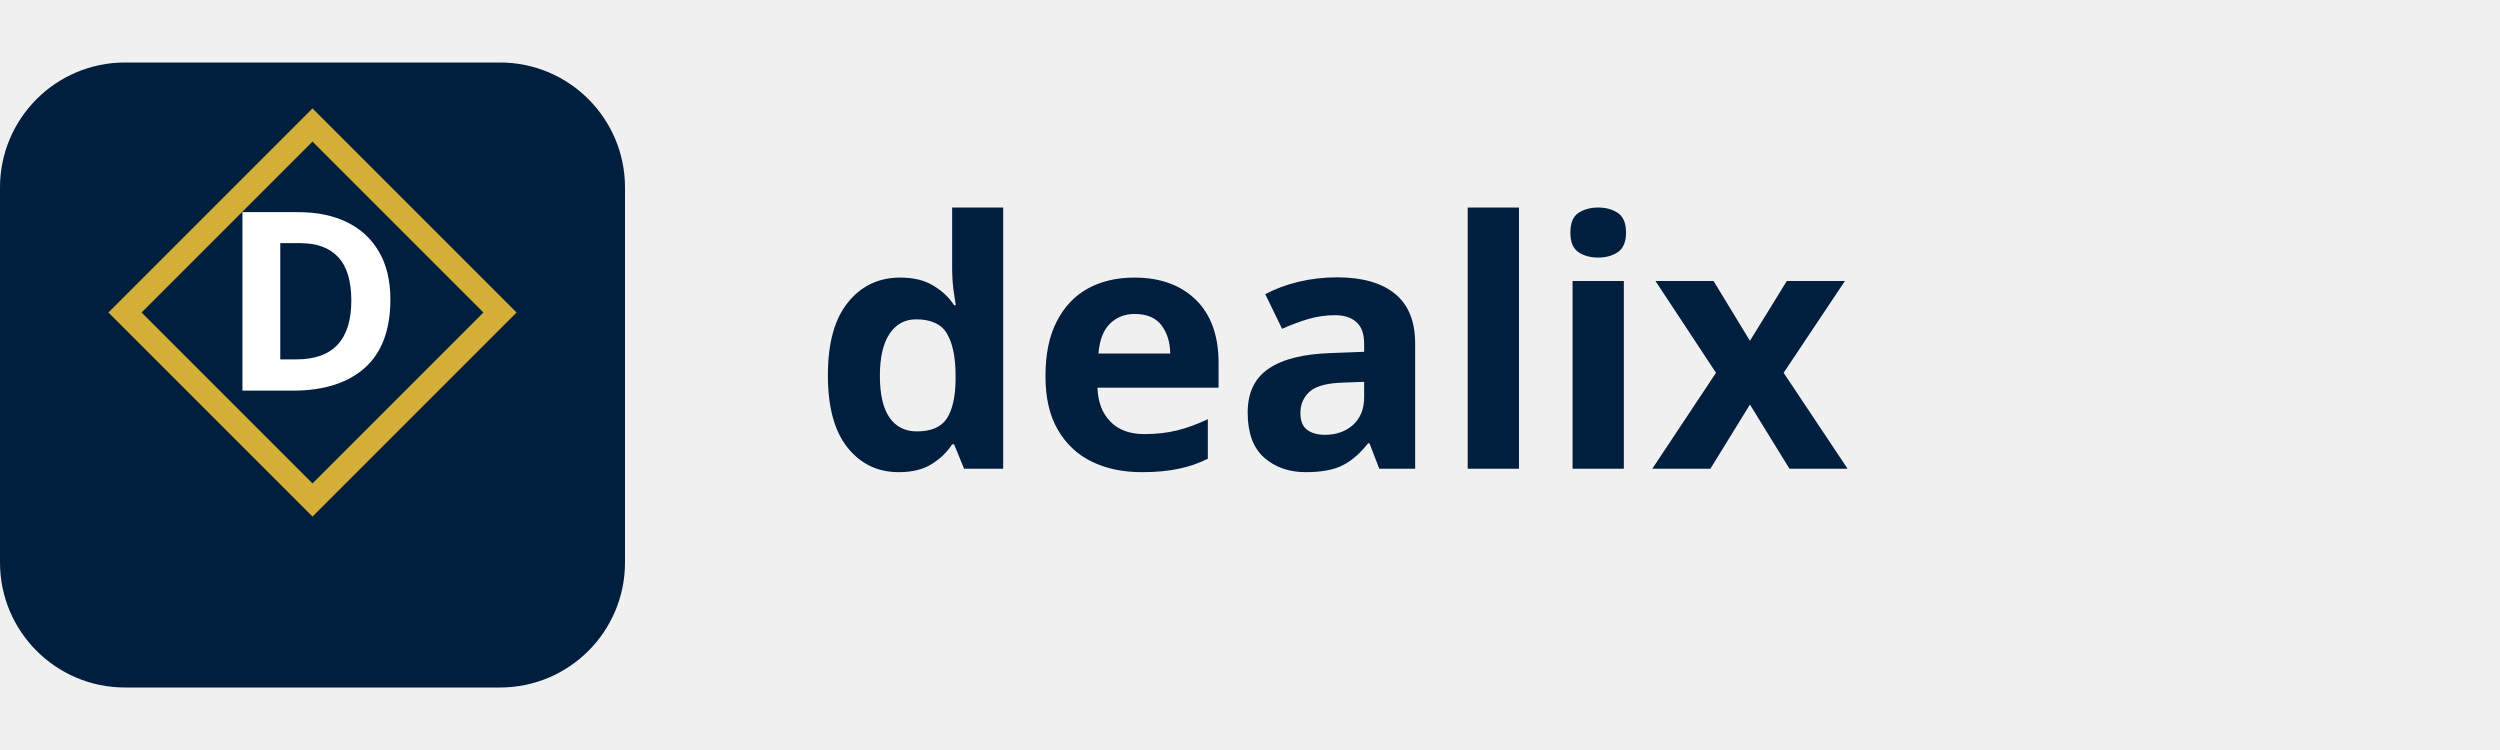
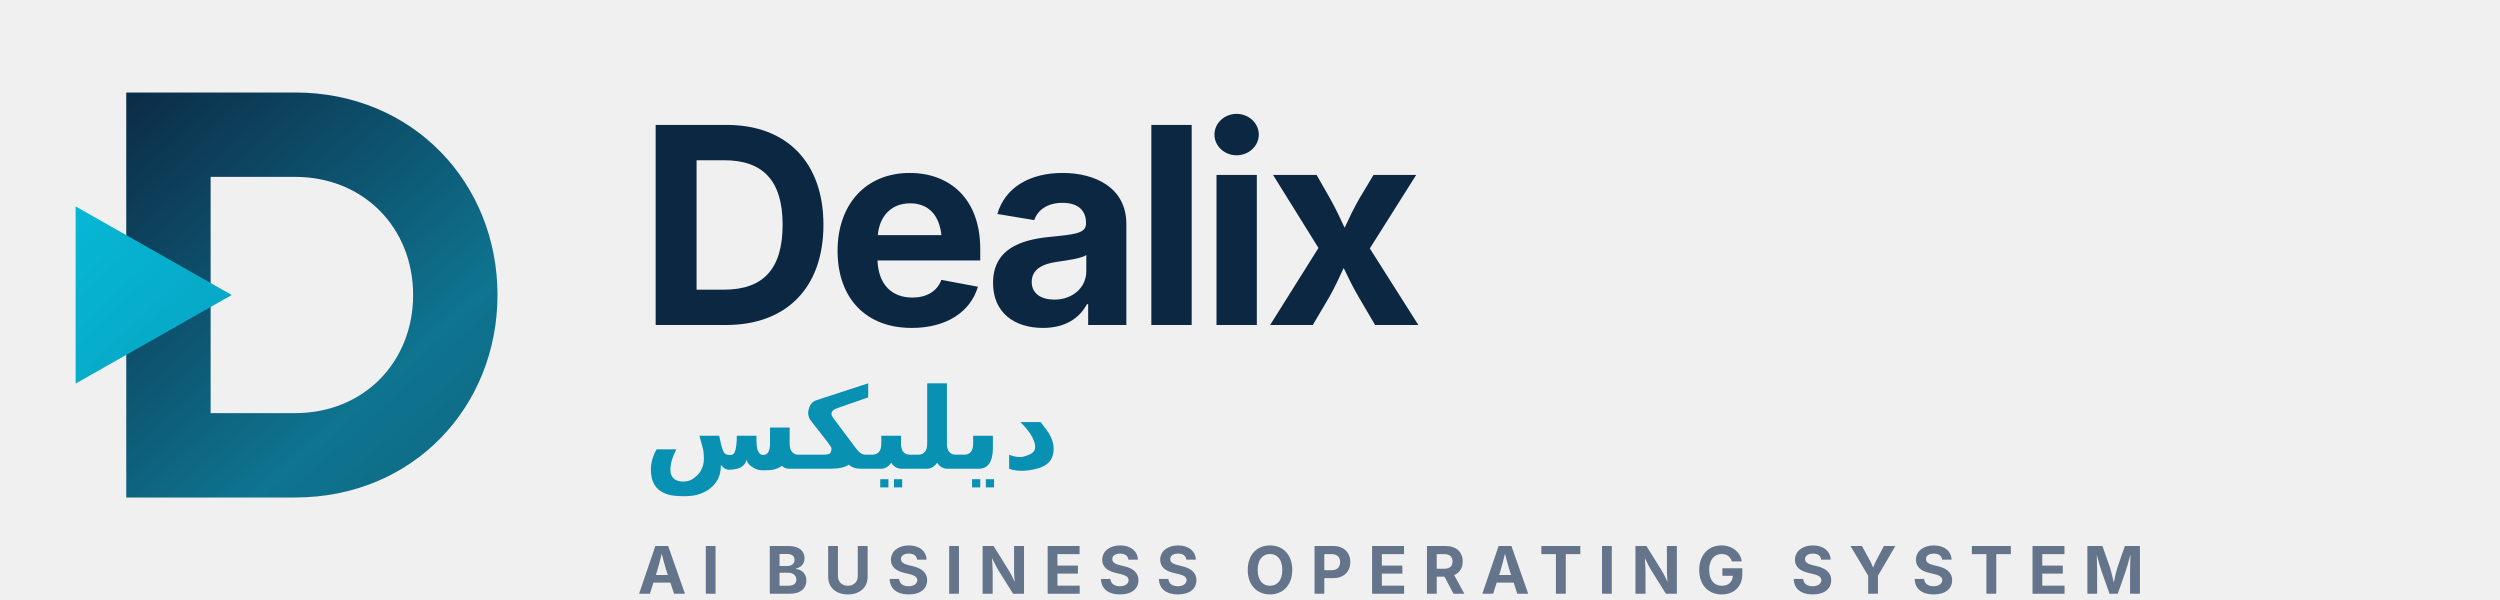
- <svg xmlns="http://www.w3.org/2000/svg" width="160" height="48" viewBox="0 0 160 48" fill="none">
-   <rect width="40" height="40" rx="8" fill="#001F3F" y="4" />
-   <path d="M20 8L32 20L20 32L8 20L20 8Z" fill="none" stroke="#D4AF37" stroke-width="1.5" />
-   <text x="20" y="25" text-anchor="middle" font-family="Poppins, sans-serif" font-weight="700" font-size="16" fill="#FFFFFF">D</text>
-   <text x="52" y="30" font-family="Poppins, sans-serif" font-weight="700" font-size="22" fill="#001F3F">dealix</text>
+ <svg xmlns="http://www.w3.org/2000/svg" viewBox="0 0 400 96" width="400" height="96" role="img" aria-label="Dealix — AI Business Operating System">
+   <defs>
+     <linearGradient id="dealix-d" x1="8" y1="8" x2="80" y2="88" gradientUnits="userSpaceOnUse">
+       <stop offset="0" stop-color="#0C2742" />
+       <stop offset="0.45" stop-color="#0E7490" />
+       <stop offset="1" stop-color="#164E63" />
+     </linearGradient>
+     <linearGradient id="dealix-signal" x1="0" y1="30" x2="34" y2="66" gradientUnits="userSpaceOnUse">
+       <stop offset="0" stop-color="#06B6D4" />
+       <stop offset="1" stop-color="#0891B2" />
+     </linearGradient>
+   </defs>
+   <g transform="translate(4 4) scale(1.35)">
+     <path fill="url(#dealix-d)" fill-rule="evenodd" clip-rule="evenodd" d="M12 8h20c14 0 24 10.75 24 24S46 56 32 56H12V8Zm10 10v28h10c8.2 0 14-6.1 14-14s-5.8-14-14-14H22Z" />
+     <path d="M6 21.5 24.5 32 6 42.5Z" fill="url(#dealix-signal)" />
+   </g>
+   <g transform="translate(102 13)">
+     <text x="0" y="39" font-family="Inter, Arial, sans-serif" font-size="44" font-weight="750" letter-spacing="-1.5" fill="#0C2742">Dealix</text>
+     <text x="1" y="62" font-family="IBM Plex Sans Arabic, Arial, sans-serif" font-size="18" font-weight="600" fill="#0891B2">ديليكس</text>
+     <text x="0" y="82" font-family="Inter, Arial, sans-serif" font-size="10.5" font-weight="650" letter-spacing="2.4" fill="#64748B">AI BUSINESS OPERATING SYSTEM</text>
+   </g>
</svg>
